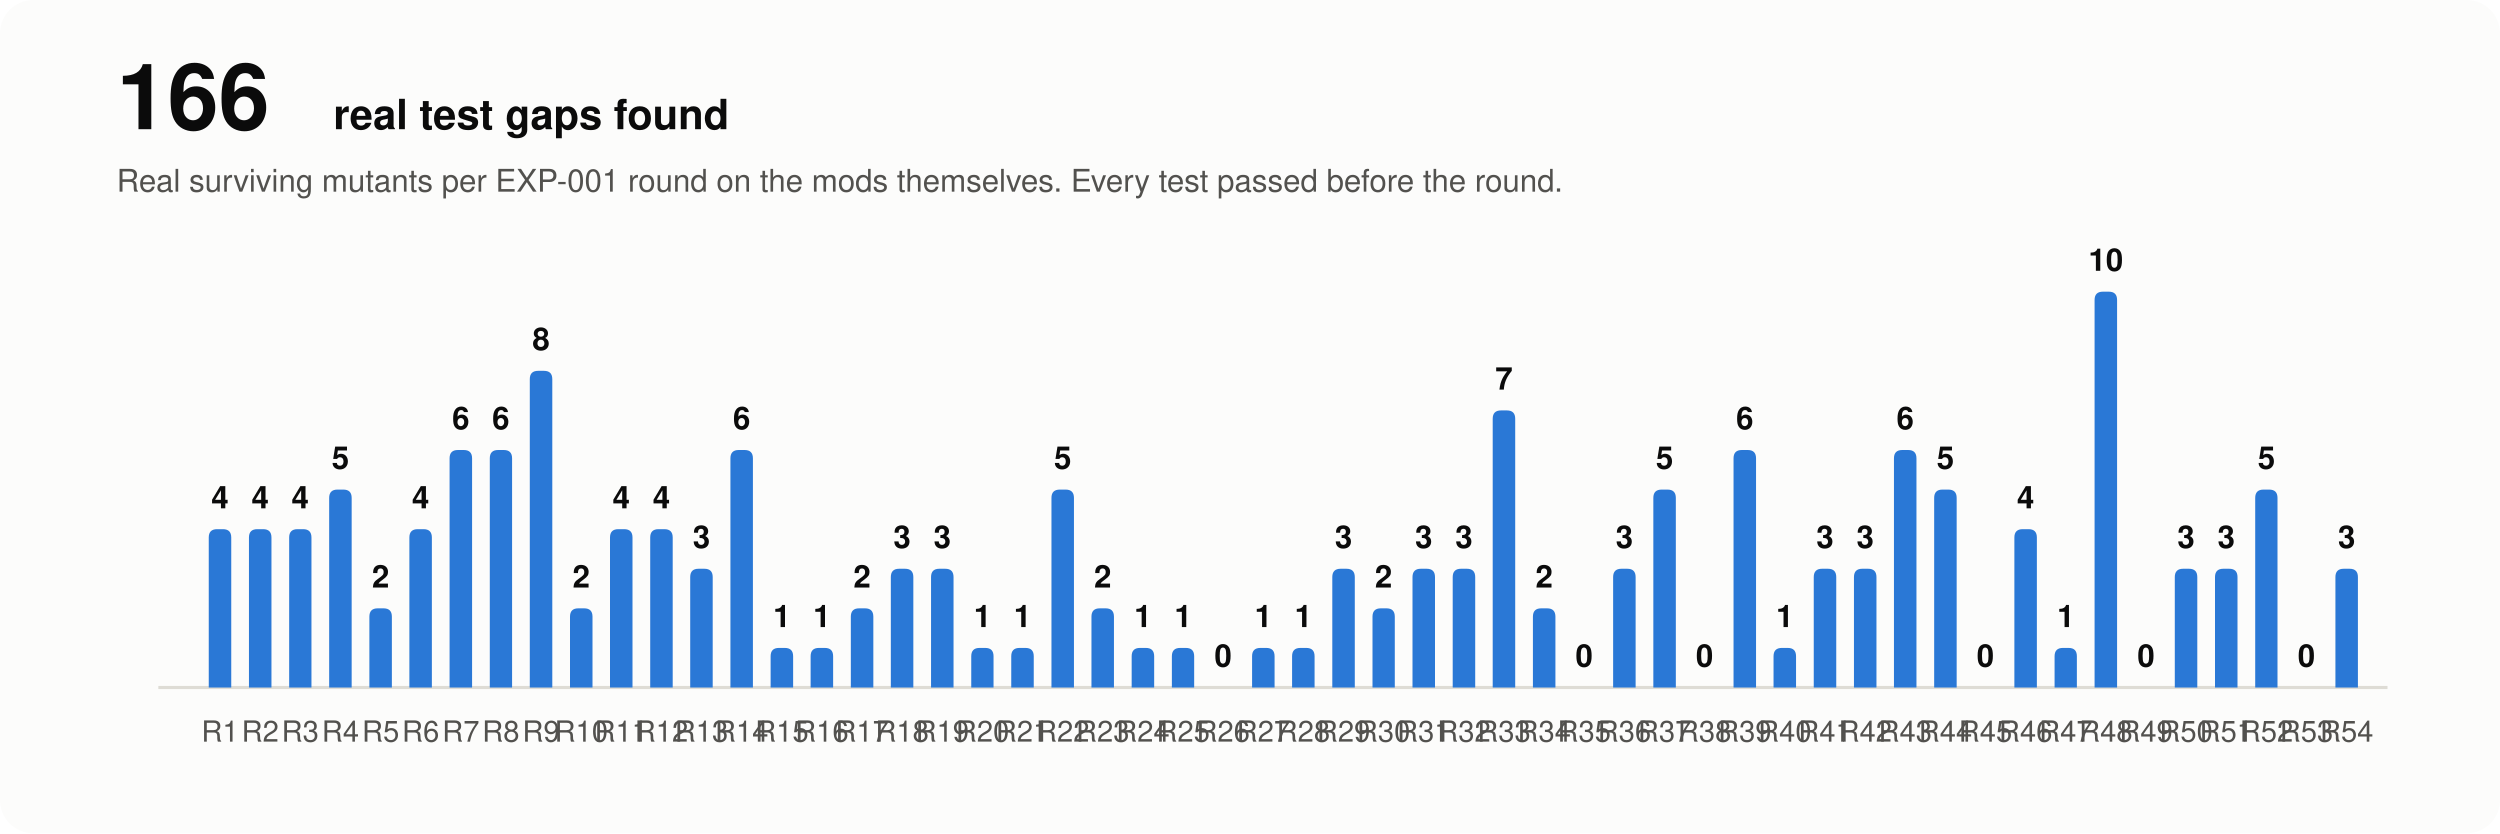
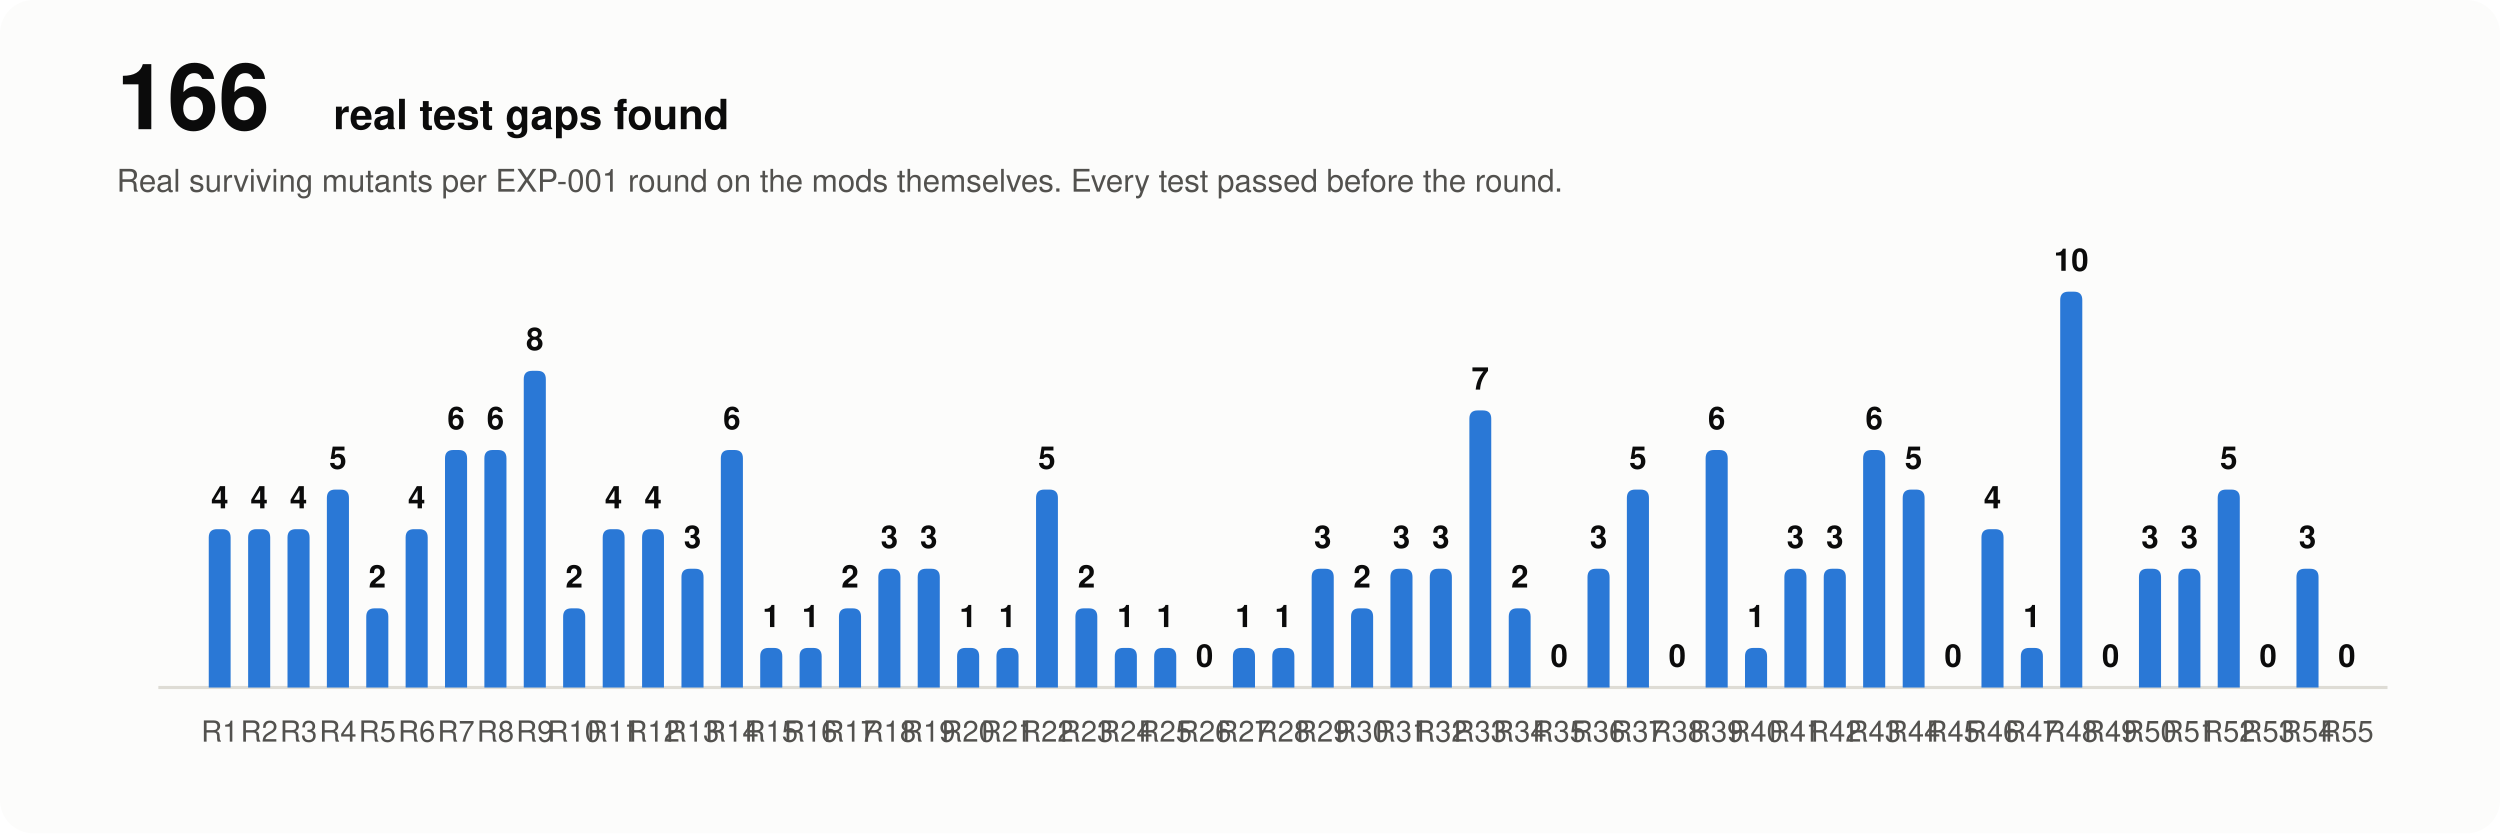
- <svg xmlns="http://www.w3.org/2000/svg" viewBox="0 0 1200 400" width="1200" height="400" role="img" aria-label="166 real test gaps found in 54 rounds" font-family="ui-sans-serif, -apple-system, 'Segoe UI', Helvetica, Arial, sans-serif">
+ <svg xmlns="http://www.w3.org/2000/svg" viewBox="0 0 1200 400" width="1200" height="400" role="img" aria-label="166 real test gaps found in 55 rounds" font-family="ui-sans-serif, -apple-system, 'Segoe UI', Helvetica, Arial, sans-serif">
  <style>
  .sup { fill: #fcfcfb; } .sup2 { fill: #f3f2ef; } .borda { stroke: #dedcd5; }
  .t1 { fill: #0b0b0b; } .t2 { fill: #52514e; } .t3 { fill: #8a887f; }
  .ac { fill: #2a78d6; } .acs { stroke: #2a78d6; } .acf { fill: #e8f1fb; }
  .ok { fill: #0f7a3d; } .okf { fill: #e3f3e8; }
  @media (prefers-color-scheme: dark) {
    .sup { fill: #1a1a19; } .sup2 { fill: #232322; } .borda { stroke: #3a3936; }
    .t1 { fill: #f0efec; } .t2 { fill: #c3c2b7; } .t3 { fill: #8f8d84; }
    .ac { fill: #3987e5; } .acs { stroke: #3987e5; } .acf { fill: #1d2c40; }
    .ok { fill: #4cc27a; } .okf { fill: #16301f; }
  }
  @media (prefers-reduced-motion: reduce) { * { animation: none !important; } }

  .barra { transform-box: fill-box; transform-origin: bottom; animation: cresce 1.1s cubic-bezier(.2,.8,.2,1); }
  @keyframes cresce { from { transform: scaleY(0); } to { transform: scaleY(1); } }
</style>
  <rect width="1200" height="400" rx="16" class="sup" />
  <text x="56" y="62" font-size="44" font-weight="800" class="t1">166</text>
  <text x="160" y="62" font-size="20" font-weight="700" class="t1">real test gaps found</text>
  <text x="56" y="92" font-size="15" class="t2">Real surviving mutants per EXP-001 round on the mods themselves. Every test passed before the round.</text>
  <line x1="76" y1="330" x2="1146" y2="330" class="borda" stroke-width="1.5" />
  <g class="barra">
-     <path d="M100.2,330 L100.2,258.0 Q100.2,254.0 104.2,254.0 L107.0,254.0 Q111.0,254.0 111.0,258.0 L111.0,330 Z" class="ac" />
-   </g>
-   <text x="105.6" y="244.0" font-size="15" font-weight="700" class="t1" text-anchor="middle">4</text>
-   <text x="105.6" y="356" font-size="14" class="t2" text-anchor="middle">R1</text>
-   <g class="barra">
-     <path d="M119.5,330 L119.5,258.0 Q119.5,254.0 123.5,254.0 L126.3,254.0 Q130.3,254.0 130.3,258.0 L130.3,330 Z" class="ac" />
-   </g>
-   <text x="124.9" y="244.0" font-size="15" font-weight="700" class="t1" text-anchor="middle">4</text>
-   <text x="124.9" y="356" font-size="14" class="t2" text-anchor="middle">R2</text>
-   <g class="barra">
-     <path d="M138.8,330 L138.8,258.0 Q138.8,254.0 142.8,254.0 L145.5,254.0 Q149.5,254.0 149.5,258.0 L149.5,330 Z" class="ac" />
-   </g>
-   <text x="144.1" y="244.0" font-size="15" font-weight="700" class="t1" text-anchor="middle">4</text>
-   <text x="144.1" y="356" font-size="14" class="t2" text-anchor="middle">R3</text>
-   <g class="barra">
-     <path d="M158.0,330 L158.0,239.0 Q158.0,235.0 162.0,235.0 L164.8,235.0 Q168.8,235.0 168.8,239.0 L168.8,330 Z" class="ac" />
-   </g>
-   <text x="163.4" y="225.0" font-size="15" font-weight="700" class="t1" text-anchor="middle">5</text>
-   <text x="163.4" y="356" font-size="14" class="t2" text-anchor="middle">R4</text>
-   <g class="barra">
-     <path d="M177.3,330 L177.3,296.0 Q177.3,292.0 181.3,292.0 L184.1,292.0 Q188.1,292.0 188.1,296.0 L188.1,330 Z" class="ac" />
-   </g>
-   <text x="182.7" y="282.0" font-size="15" font-weight="700" class="t1" text-anchor="middle">2</text>
-   <text x="182.7" y="356" font-size="14" class="t2" text-anchor="middle">R5</text>
-   <g class="barra">
-     <path d="M196.5,330 L196.5,258.0 Q196.5,254.0 200.5,254.0 L203.3,254.0 Q207.3,254.0 207.3,258.0 L207.3,330 Z" class="ac" />
-   </g>
-   <text x="201.9" y="244.0" font-size="15" font-weight="700" class="t1" text-anchor="middle">4</text>
-   <text x="201.9" y="356" font-size="14" class="t2" text-anchor="middle">R6</text>
-   <g class="barra">
-     <path d="M215.8,330 L215.8,220.0 Q215.8,216.0 219.8,216.0 L222.6,216.0 Q226.6,216.0 226.6,220.0 L226.6,330 Z" class="ac" />
-   </g>
-   <text x="221.2" y="206.0" font-size="15" font-weight="700" class="t1" text-anchor="middle">6</text>
-   <text x="221.2" y="356" font-size="14" class="t2" text-anchor="middle">R7</text>
-   <g class="barra">
-     <path d="M235.1,330 L235.1,220.0 Q235.1,216.0 239.1,216.0 L241.8,216.0 Q245.8,216.0 245.8,220.0 L245.8,330 Z" class="ac" />
-   </g>
-   <text x="240.4" y="206.0" font-size="15" font-weight="700" class="t1" text-anchor="middle">6</text>
-   <text x="240.4" y="356" font-size="14" class="t2" text-anchor="middle">R8</text>
-   <g class="barra">
-     <path d="M254.3,330 L254.3,182.0 Q254.3,178.0 258.3,178.0 L261.1,178.0 Q265.1,178.0 265.1,182.0 L265.1,330 Z" class="ac" />
-   </g>
-   <text x="259.7" y="168.0" font-size="15" font-weight="700" class="t1" text-anchor="middle">8</text>
-   <text x="259.7" y="356" font-size="14" class="t2" text-anchor="middle">R9</text>
-   <g class="barra">
-     <path d="M273.6,330 L273.6,296.0 Q273.6,292.0 277.6,292.0 L280.4,292.0 Q284.4,292.0 284.4,296.0 L284.4,330 Z" class="ac" />
-   </g>
-   <text x="279.0" y="282.0" font-size="15" font-weight="700" class="t1" text-anchor="middle">2</text>
-   <text x="279.0" y="356" font-size="14" class="t2" text-anchor="middle">R10</text>
-   <g class="barra">
-     <path d="M292.8,330 L292.8,258.0 Q292.8,254.0 296.8,254.0 L299.6,254.0 Q303.6,254.0 303.6,258.0 L303.6,330 Z" class="ac" />
-   </g>
-   <text x="298.2" y="244.0" font-size="15" font-weight="700" class="t1" text-anchor="middle">4</text>
-   <text x="298.2" y="356" font-size="14" class="t2" text-anchor="middle">R11</text>
-   <g class="barra">
-     <path d="M312.1,330 L312.1,258.0 Q312.1,254.0 316.1,254.0 L318.9,254.0 Q322.9,254.0 322.9,258.0 L322.9,330 Z" class="ac" />
-   </g>
-   <text x="317.5" y="244.0" font-size="15" font-weight="700" class="t1" text-anchor="middle">4</text>
-   <text x="317.5" y="356" font-size="14" class="t2" text-anchor="middle">R12</text>
-   <g class="barra">
-     <path d="M331.3,330 L331.3,277.0 Q331.3,273.0 335.3,273.0 L338.1,273.0 Q342.1,273.0 342.1,277.0 L342.1,330 Z" class="ac" />
-   </g>
-   <text x="336.7" y="263.0" font-size="15" font-weight="700" class="t1" text-anchor="middle">3</text>
-   <text x="336.7" y="356" font-size="14" class="t2" text-anchor="middle">R13</text>
-   <g class="barra">
-     <path d="M350.6,330 L350.6,220.0 Q350.6,216.0 354.6,216.0 L357.4,216.0 Q361.4,216.0 361.4,220.0 L361.4,330 Z" class="ac" />
-   </g>
-   <text x="356.0" y="206.0" font-size="15" font-weight="700" class="t1" text-anchor="middle">6</text>
-   <text x="356.0" y="356" font-size="14" class="t2" text-anchor="middle">R14</text>
-   <g class="barra">
-     <path d="M369.9,330 L369.9,315.0 Q369.9,311.0 373.9,311.0 L376.7,311.0 Q380.7,311.0 380.7,315.0 L380.7,330 Z" class="ac" />
-   </g>
-   <text x="375.3" y="301.0" font-size="15" font-weight="700" class="t1" text-anchor="middle">1</text>
-   <text x="375.3" y="356" font-size="14" class="t2" text-anchor="middle">R15</text>
-   <g class="barra">
-     <path d="M389.1,330 L389.1,315.0 Q389.1,311.0 393.1,311.0 L395.9,311.0 Q399.9,311.0 399.9,315.0 L399.9,330 Z" class="ac" />
-   </g>
-   <text x="394.5" y="301.0" font-size="15" font-weight="700" class="t1" text-anchor="middle">1</text>
-   <text x="394.5" y="356" font-size="14" class="t2" text-anchor="middle">R16</text>
-   <g class="barra">
-     <path d="M408.4,330 L408.4,296.0 Q408.4,292.0 412.4,292.0 L415.2,292.0 Q419.2,292.0 419.2,296.0 L419.2,330 Z" class="ac" />
-   </g>
-   <text x="413.8" y="282.0" font-size="15" font-weight="700" class="t1" text-anchor="middle">2</text>
-   <text x="413.8" y="356" font-size="14" class="t2" text-anchor="middle">R17</text>
-   <g class="barra">
-     <path d="M427.6,330 L427.6,277.0 Q427.6,273.0 431.6,273.0 L434.4,273.0 Q438.4,273.0 438.4,277.0 L438.4,330 Z" class="ac" />
-   </g>
-   <text x="433.0" y="263.0" font-size="15" font-weight="700" class="t1" text-anchor="middle">3</text>
-   <text x="433.0" y="356" font-size="14" class="t2" text-anchor="middle">R18</text>
-   <g class="barra">
-     <path d="M446.9,330 L446.9,277.0 Q446.9,273.0 450.9,273.0 L453.7,273.0 Q457.7,273.0 457.7,277.0 L457.7,330 Z" class="ac" />
-   </g>
-   <text x="452.3" y="263.0" font-size="15" font-weight="700" class="t1" text-anchor="middle">3</text>
-   <text x="452.3" y="356" font-size="14" class="t2" text-anchor="middle">R19</text>
-   <g class="barra">
-     <path d="M466.2,330 L466.2,315.0 Q466.2,311.0 470.2,311.0 L472.9,311.0 Q476.9,311.0 476.9,315.0 L476.9,330 Z" class="ac" />
-   </g>
-   <text x="471.6" y="301.0" font-size="15" font-weight="700" class="t1" text-anchor="middle">1</text>
-   <text x="471.6" y="356" font-size="14" class="t2" text-anchor="middle">R20</text>
-   <g class="barra">
-     <path d="M485.4,330 L485.4,315.0 Q485.4,311.0 489.4,311.0 L492.2,311.0 Q496.2,311.0 496.2,315.0 L496.2,330 Z" class="ac" />
-   </g>
-   <text x="490.8" y="301.0" font-size="15" font-weight="700" class="t1" text-anchor="middle">1</text>
-   <text x="490.8" y="356" font-size="14" class="t2" text-anchor="middle">R21</text>
-   <g class="barra">
-     <path d="M504.7,330 L504.7,239.0 Q504.7,235.0 508.7,235.0 L511.5,235.0 Q515.5,235.0 515.5,239.0 L515.5,330 Z" class="ac" />
-   </g>
-   <text x="510.1" y="225.0" font-size="15" font-weight="700" class="t1" text-anchor="middle">5</text>
-   <text x="510.1" y="356" font-size="14" class="t2" text-anchor="middle">R22</text>
-   <g class="barra">
-     <path d="M523.9,330 L523.9,296.0 Q523.9,292.0 527.9,292.0 L530.7,292.0 Q534.7,292.0 534.7,296.0 L534.7,330 Z" class="ac" />
-   </g>
-   <text x="529.3" y="282.0" font-size="15" font-weight="700" class="t1" text-anchor="middle">2</text>
-   <text x="529.3" y="356" font-size="14" class="t2" text-anchor="middle">R23</text>
-   <g class="barra">
-     <path d="M543.2,330 L543.2,315.0 Q543.2,311.0 547.2,311.0 L550.0,311.0 Q554.0,311.0 554.0,315.0 L554.0,330 Z" class="ac" />
-   </g>
-   <text x="548.6" y="301.0" font-size="15" font-weight="700" class="t1" text-anchor="middle">1</text>
-   <text x="548.6" y="356" font-size="14" class="t2" text-anchor="middle">R24</text>
-   <g class="barra">
-     <path d="M562.5,330 L562.5,315.0 Q562.5,311.0 566.5,311.0 L569.2,311.0 Q573.2,311.0 573.2,315.0 L573.2,330 Z" class="ac" />
-   </g>
-   <text x="567.9" y="301.0" font-size="15" font-weight="700" class="t1" text-anchor="middle">1</text>
-   <text x="567.9" y="356" font-size="14" class="t2" text-anchor="middle">R25</text>
-   <g class="barra">
-     <path d="M581.7,330 L581.7,330.0 Q581.7,330.0 581.7,330.0 L592.5,330.0 Q592.5,330.0 592.5,330.0 L592.5,330 Z" class="ac" />
-   </g>
-   <text x="587.1" y="320.0" font-size="15" font-weight="700" class="t1" text-anchor="middle">0</text>
-   <text x="587.1" y="356" font-size="14" class="t2" text-anchor="middle">R26</text>
-   <g class="barra">
-     <path d="M601.0,330 L601.0,315.0 Q601.0,311.0 605.0,311.0 L607.8,311.0 Q611.8,311.0 611.8,315.0 L611.8,330 Z" class="ac" />
-   </g>
-   <text x="606.4" y="301.0" font-size="15" font-weight="700" class="t1" text-anchor="middle">1</text>
-   <text x="606.4" y="356" font-size="14" class="t2" text-anchor="middle">R27</text>
-   <g class="barra">
-     <path d="M620.2,330 L620.2,315.0 Q620.2,311.0 624.2,311.0 L627.0,311.0 Q631.0,311.0 631.0,315.0 L631.0,330 Z" class="ac" />
-   </g>
-   <text x="625.6" y="301.0" font-size="15" font-weight="700" class="t1" text-anchor="middle">1</text>
-   <text x="625.6" y="356" font-size="14" class="t2" text-anchor="middle">R28</text>
-   <g class="barra">
-     <path d="M639.5,330 L639.5,277.0 Q639.5,273.0 643.5,273.0 L646.3,273.0 Q650.3,273.0 650.3,277.0 L650.3,330 Z" class="ac" />
-   </g>
-   <text x="644.9" y="263.0" font-size="15" font-weight="700" class="t1" text-anchor="middle">3</text>
-   <text x="644.9" y="356" font-size="14" class="t2" text-anchor="middle">R29</text>
-   <g class="barra">
-     <path d="M658.8,330 L658.8,296.0 Q658.8,292.0 662.8,292.0 L665.5,292.0 Q669.5,292.0 669.5,296.0 L669.5,330 Z" class="ac" />
-   </g>
-   <text x="664.1" y="282.0" font-size="15" font-weight="700" class="t1" text-anchor="middle">2</text>
-   <text x="664.1" y="356" font-size="14" class="t2" text-anchor="middle">R30</text>
-   <g class="barra">
-     <path d="M678.0,330 L678.0,277.0 Q678.0,273.0 682.0,273.0 L684.8,273.0 Q688.8,273.0 688.8,277.0 L688.8,330 Z" class="ac" />
-   </g>
-   <text x="683.4" y="263.0" font-size="15" font-weight="700" class="t1" text-anchor="middle">3</text>
-   <text x="683.4" y="356" font-size="14" class="t2" text-anchor="middle">R31</text>
-   <g class="barra">
-     <path d="M697.3,330 L697.3,277.0 Q697.3,273.0 701.3,273.0 L704.1,273.0 Q708.1,273.0 708.1,277.0 L708.1,330 Z" class="ac" />
-   </g>
-   <text x="702.7" y="263.0" font-size="15" font-weight="700" class="t1" text-anchor="middle">3</text>
-   <text x="702.7" y="356" font-size="14" class="t2" text-anchor="middle">R32</text>
-   <g class="barra">
-     <path d="M716.5,330 L716.5,201.0 Q716.5,197.0 720.5,197.0 L723.3,197.0 Q727.3,197.0 727.3,201.0 L727.3,330 Z" class="ac" />
-   </g>
-   <text x="721.9" y="187.0" font-size="15" font-weight="700" class="t1" text-anchor="middle">7</text>
-   <text x="721.9" y="356" font-size="14" class="t2" text-anchor="middle">R33</text>
-   <g class="barra">
-     <path d="M735.8,330 L735.8,296.0 Q735.8,292.0 739.8,292.0 L742.6,292.0 Q746.6,292.0 746.6,296.0 L746.6,330 Z" class="ac" />
-   </g>
-   <text x="741.2" y="282.0" font-size="15" font-weight="700" class="t1" text-anchor="middle">2</text>
-   <text x="741.2" y="356" font-size="14" class="t2" text-anchor="middle">R34</text>
-   <g class="barra">
-     <path d="M755.1,330 L755.1,330.0 Q755.1,330.0 755.1,330.0 L765.8,330.0 Q765.8,330.0 765.8,330.0 L765.8,330 Z" class="ac" />
-   </g>
-   <text x="760.4" y="320.0" font-size="15" font-weight="700" class="t1" text-anchor="middle">0</text>
-   <text x="760.4" y="356" font-size="14" class="t2" text-anchor="middle">R35</text>
-   <g class="barra">
-     <path d="M774.3,330 L774.3,277.0 Q774.3,273.0 778.3,273.0 L781.1,273.0 Q785.1,273.0 785.1,277.0 L785.1,330 Z" class="ac" />
-   </g>
-   <text x="779.7" y="263.0" font-size="15" font-weight="700" class="t1" text-anchor="middle">3</text>
-   <text x="779.7" y="356" font-size="14" class="t2" text-anchor="middle">R36</text>
-   <g class="barra">
-     <path d="M793.6,330 L793.6,239.0 Q793.6,235.0 797.6,235.0 L800.4,235.0 Q804.4,235.0 804.4,239.0 L804.4,330 Z" class="ac" />
-   </g>
-   <text x="799.0" y="225.0" font-size="15" font-weight="700" class="t1" text-anchor="middle">5</text>
-   <text x="799.0" y="356" font-size="14" class="t2" text-anchor="middle">R37</text>
-   <g class="barra">
-     <path d="M812.8,330 L812.8,330.0 Q812.8,330.0 812.8,330.0 L823.6,330.0 Q823.6,330.0 823.6,330.0 L823.6,330 Z" class="ac" />
-   </g>
-   <text x="818.2" y="320.0" font-size="15" font-weight="700" class="t1" text-anchor="middle">0</text>
-   <text x="818.2" y="356" font-size="14" class="t2" text-anchor="middle">R38</text>
-   <g class="barra">
-     <path d="M832.1,330 L832.1,220.0 Q832.1,216.0 836.1,216.0 L838.9,216.0 Q842.9,216.0 842.9,220.0 L842.9,330 Z" class="ac" />
-   </g>
-   <text x="837.5" y="206.0" font-size="15" font-weight="700" class="t1" text-anchor="middle">6</text>
-   <text x="837.5" y="356" font-size="14" class="t2" text-anchor="middle">R39</text>
-   <g class="barra">
-     <path d="M851.3,330 L851.3,315.0 Q851.3,311.0 855.3,311.0 L858.1,311.0 Q862.1,311.0 862.1,315.0 L862.1,330 Z" class="ac" />
-   </g>
-   <text x="856.7" y="301.0" font-size="15" font-weight="700" class="t1" text-anchor="middle">1</text>
-   <text x="856.7" y="356" font-size="14" class="t2" text-anchor="middle">R40</text>
-   <g class="barra">
-     <path d="M870.6,330 L870.6,277.0 Q870.6,273.0 874.6,273.0 L877.4,273.0 Q881.4,273.0 881.4,277.0 L881.4,330 Z" class="ac" />
-   </g>
-   <text x="876.0" y="263.0" font-size="15" font-weight="700" class="t1" text-anchor="middle">3</text>
-   <text x="876.0" y="356" font-size="14" class="t2" text-anchor="middle">R41</text>
-   <g class="barra">
-     <path d="M889.9,330 L889.9,277.0 Q889.9,273.0 893.9,273.0 L896.7,273.0 Q900.7,273.0 900.7,277.0 L900.7,330 Z" class="ac" />
-   </g>
-   <text x="895.3" y="263.0" font-size="15" font-weight="700" class="t1" text-anchor="middle">3</text>
-   <text x="895.3" y="356" font-size="14" class="t2" text-anchor="middle">R42</text>
-   <g class="barra">
-     <path d="M909.1,330 L909.1,220.0 Q909.1,216.0 913.1,216.0 L915.9,216.0 Q919.9,216.0 919.9,220.0 L919.9,330 Z" class="ac" />
-   </g>
-   <text x="914.5" y="206.0" font-size="15" font-weight="700" class="t1" text-anchor="middle">6</text>
-   <text x="914.5" y="356" font-size="14" class="t2" text-anchor="middle">R43</text>
-   <g class="barra">
-     <path d="M928.4,330 L928.4,239.0 Q928.4,235.0 932.4,235.0 L935.2,235.0 Q939.2,235.0 939.2,239.0 L939.2,330 Z" class="ac" />
-   </g>
-   <text x="933.8" y="225.0" font-size="15" font-weight="700" class="t1" text-anchor="middle">5</text>
-   <text x="933.8" y="356" font-size="14" class="t2" text-anchor="middle">R44</text>
-   <g class="barra">
-     <path d="M947.6,330 L947.6,330.0 Q947.6,330.0 947.6,330.0 L958.4,330.0 Q958.4,330.0 958.4,330.0 L958.4,330 Z" class="ac" />
-   </g>
-   <text x="953.0" y="320.0" font-size="15" font-weight="700" class="t1" text-anchor="middle">0</text>
-   <text x="953.0" y="356" font-size="14" class="t2" text-anchor="middle">R45</text>
-   <g class="barra">
-     <path d="M966.9,330 L966.9,258.0 Q966.9,254.0 970.9,254.0 L973.7,254.0 Q977.7,254.0 977.7,258.0 L977.7,330 Z" class="ac" />
-   </g>
-   <text x="972.3" y="244.0" font-size="15" font-weight="700" class="t1" text-anchor="middle">4</text>
-   <text x="972.3" y="356" font-size="14" class="t2" text-anchor="middle">R46</text>
-   <g class="barra">
-     <path d="M986.2,330 L986.2,315.0 Q986.2,311.0 990.2,311.0 L992.9,311.0 Q996.9,311.0 996.9,315.0 L996.9,330 Z" class="ac" />
-   </g>
-   <text x="991.6" y="301.0" font-size="15" font-weight="700" class="t1" text-anchor="middle">1</text>
-   <text x="991.6" y="356" font-size="14" class="t2" text-anchor="middle">R47</text>
-   <g class="barra">
-     <path d="M1005.4,330 L1005.4,144.0 Q1005.4,140.0 1009.4,140.0 L1012.2,140.0 Q1016.2,140.0 1016.2,144.0 L1016.2,330 Z" class="ac" />
-   </g>
-   <text x="1010.8" y="130.0" font-size="15" font-weight="700" class="t1" text-anchor="middle">10</text>
-   <text x="1010.8" y="356" font-size="14" class="t2" text-anchor="middle">R48</text>
-   <g class="barra">
-     <path d="M1024.7,330 L1024.7,330.0 Q1024.7,330.0 1024.7,330.0 L1035.5,330.0 Q1035.5,330.0 1035.5,330.0 L1035.5,330 Z" class="ac" />
-   </g>
-   <text x="1030.1" y="320.0" font-size="15" font-weight="700" class="t1" text-anchor="middle">0</text>
-   <text x="1030.1" y="356" font-size="14" class="t2" text-anchor="middle">R49</text>
-   <g class="barra">
-     <path d="M1043.9,330 L1043.9,277.0 Q1043.9,273.0 1047.9,273.0 L1050.7,273.0 Q1054.7,273.0 1054.7,277.0 L1054.7,330 Z" class="ac" />
-   </g>
-   <text x="1049.3" y="263.0" font-size="15" font-weight="700" class="t1" text-anchor="middle">3</text>
-   <text x="1049.3" y="356" font-size="14" class="t2" text-anchor="middle">R50</text>
-   <g class="barra">
-     <path d="M1063.2,330 L1063.2,277.0 Q1063.2,273.0 1067.2,273.0 L1070.0,273.0 Q1074.0,273.0 1074.0,277.0 L1074.0,330 Z" class="ac" />
-   </g>
-   <text x="1068.6" y="263.0" font-size="15" font-weight="700" class="t1" text-anchor="middle">3</text>
-   <text x="1068.6" y="356" font-size="14" class="t2" text-anchor="middle">R51</text>
-   <g class="barra">
-     <path d="M1082.5,330 L1082.5,239.0 Q1082.5,235.0 1086.5,235.0 L1089.2,235.0 Q1093.2,235.0 1093.2,239.0 L1093.2,330 Z" class="ac" />
-   </g>
-   <text x="1087.9" y="225.0" font-size="15" font-weight="700" class="t1" text-anchor="middle">5</text>
-   <text x="1087.9" y="356" font-size="14" class="t2" text-anchor="middle">R52</text>
-   <g class="barra">
-     <path d="M1101.7,330 L1101.7,330.0 Q1101.7,330.0 1101.7,330.0 L1112.5,330.0 Q1112.5,330.0 1112.5,330.0 L1112.5,330 Z" class="ac" />
-   </g>
-   <text x="1107.1" y="320.0" font-size="15" font-weight="700" class="t1" text-anchor="middle">0</text>
-   <text x="1107.1" y="356" font-size="14" class="t2" text-anchor="middle">R53</text>
-   <g class="barra">
-     <path d="M1121.0,330 L1121.0,277.0 Q1121.0,273.0 1125.0,273.0 L1127.8,273.0 Q1131.8,273.0 1131.8,277.0 L1131.8,330 Z" class="ac" />
-   </g>
-   <text x="1126.4" y="263.0" font-size="15" font-weight="700" class="t1" text-anchor="middle">3</text>
-   <text x="1126.4" y="356" font-size="14" class="t2" text-anchor="middle">R54</text>
+     <path d="M100.2,330 L100.2,258.0 Q100.2,254.0 104.2,254.0 L106.7,254.0 Q110.7,254.0 110.7,258.0 L110.7,330 Z" class="ac" />
+   </g>
+   <text x="105.5" y="244.0" font-size="15" font-weight="700" class="t1" text-anchor="middle">4</text>
+   <text x="105.5" y="356" font-size="14" class="t2" text-anchor="middle">R1</text>
+   <g class="barra">
+     <path d="M119.1,330 L119.1,258.0 Q119.1,254.0 123.1,254.0 L125.7,254.0 Q129.7,254.0 129.7,258.0 L129.7,330 Z" class="ac" />
+   </g>
+   <text x="124.4" y="244.0" font-size="15" font-weight="700" class="t1" text-anchor="middle">4</text>
+   <text x="124.4" y="356" font-size="14" class="t2" text-anchor="middle">R2</text>
+   <g class="barra">
+     <path d="M138.0,330 L138.0,258.0 Q138.0,254.0 142.0,254.0 L144.6,254.0 Q148.6,254.0 148.6,258.0 L148.6,330 Z" class="ac" />
+   </g>
+   <text x="143.3" y="244.0" font-size="15" font-weight="700" class="t1" text-anchor="middle">4</text>
+   <text x="143.3" y="356" font-size="14" class="t2" text-anchor="middle">R3</text>
+   <g class="barra">
+     <path d="M156.9,330 L156.9,239.0 Q156.9,235.0 160.9,235.0 L163.5,235.0 Q167.5,235.0 167.5,239.0 L167.5,330 Z" class="ac" />
+   </g>
+   <text x="162.2" y="225.0" font-size="15" font-weight="700" class="t1" text-anchor="middle">5</text>
+   <text x="162.2" y="356" font-size="14" class="t2" text-anchor="middle">R4</text>
+   <g class="barra">
+     <path d="M175.8,330 L175.8,296.0 Q175.8,292.0 179.8,292.0 L182.4,292.0 Q186.4,292.0 186.4,296.0 L186.4,330 Z" class="ac" />
+   </g>
+   <text x="181.1" y="282.0" font-size="15" font-weight="700" class="t1" text-anchor="middle">2</text>
+   <text x="181.1" y="356" font-size="14" class="t2" text-anchor="middle">R5</text>
+   <g class="barra">
+     <path d="M194.7,330 L194.7,258.0 Q194.7,254.0 198.7,254.0 L201.3,254.0 Q205.3,254.0 205.3,258.0 L205.3,330 Z" class="ac" />
+   </g>
+   <text x="200.0" y="244.0" font-size="15" font-weight="700" class="t1" text-anchor="middle">4</text>
+   <text x="200.0" y="356" font-size="14" class="t2" text-anchor="middle">R6</text>
+   <g class="barra">
+     <path d="M213.6,330 L213.6,220.0 Q213.6,216.0 217.6,216.0 L220.2,216.0 Q224.2,216.0 224.2,220.0 L224.2,330 Z" class="ac" />
+   </g>
+   <text x="218.9" y="206.0" font-size="15" font-weight="700" class="t1" text-anchor="middle">6</text>
+   <text x="218.9" y="356" font-size="14" class="t2" text-anchor="middle">R7</text>
+   <g class="barra">
+     <path d="M232.5,330 L232.5,220.0 Q232.5,216.0 236.5,216.0 L239.1,216.0 Q243.1,216.0 243.1,220.0 L243.1,330 Z" class="ac" />
+   </g>
+   <text x="237.8" y="206.0" font-size="15" font-weight="700" class="t1" text-anchor="middle">6</text>
+   <text x="237.8" y="356" font-size="14" class="t2" text-anchor="middle">R8</text>
+   <g class="barra">
+     <path d="M251.4,330 L251.4,182.0 Q251.4,178.0 255.4,178.0 L258.0,178.0 Q262.0,178.0 262.0,182.0 L262.0,330 Z" class="ac" />
+   </g>
+   <text x="256.7" y="168.0" font-size="15" font-weight="700" class="t1" text-anchor="middle">8</text>
+   <text x="256.7" y="356" font-size="14" class="t2" text-anchor="middle">R9</text>
+   <g class="barra">
+     <path d="M270.3,330 L270.3,296.0 Q270.3,292.0 274.3,292.0 L276.9,292.0 Q280.9,292.0 280.9,296.0 L280.9,330 Z" class="ac" />
+   </g>
+   <text x="275.6" y="282.0" font-size="15" font-weight="700" class="t1" text-anchor="middle">2</text>
+   <text x="275.6" y="356" font-size="14" class="t2" text-anchor="middle">R10</text>
+   <g class="barra">
+     <path d="M289.3,330 L289.3,258.0 Q289.3,254.0 293.3,254.0 L295.8,254.0 Q299.8,254.0 299.8,258.0 L299.8,330 Z" class="ac" />
+   </g>
+   <text x="294.5" y="244.0" font-size="15" font-weight="700" class="t1" text-anchor="middle">4</text>
+   <text x="294.5" y="356" font-size="14" class="t2" text-anchor="middle">R11</text>
+   <g class="barra">
+     <path d="M308.2,330 L308.2,258.0 Q308.2,254.0 312.2,254.0 L314.7,254.0 Q318.7,254.0 318.7,258.0 L318.7,330 Z" class="ac" />
+   </g>
+   <text x="313.5" y="244.0" font-size="15" font-weight="700" class="t1" text-anchor="middle">4</text>
+   <text x="313.5" y="356" font-size="14" class="t2" text-anchor="middle">R12</text>
+   <g class="barra">
+     <path d="M327.1,330 L327.1,277.0 Q327.1,273.0 331.1,273.0 L333.7,273.0 Q337.7,273.0 337.7,277.0 L337.7,330 Z" class="ac" />
+   </g>
+   <text x="332.4" y="263.0" font-size="15" font-weight="700" class="t1" text-anchor="middle">3</text>
+   <text x="332.4" y="356" font-size="14" class="t2" text-anchor="middle">R13</text>
+   <g class="barra">
+     <path d="M346.0,330 L346.0,220.0 Q346.0,216.0 350.0,216.0 L352.6,216.0 Q356.6,216.0 356.6,220.0 L356.6,330 Z" class="ac" />
+   </g>
+   <text x="351.3" y="206.0" font-size="15" font-weight="700" class="t1" text-anchor="middle">6</text>
+   <text x="351.3" y="356" font-size="14" class="t2" text-anchor="middle">R14</text>
+   <g class="barra">
+     <path d="M364.9,330 L364.9,315.0 Q364.9,311.0 368.9,311.0 L371.5,311.0 Q375.5,311.0 375.5,315.0 L375.5,330 Z" class="ac" />
+   </g>
+   <text x="370.2" y="301.0" font-size="15" font-weight="700" class="t1" text-anchor="middle">1</text>
+   <text x="370.2" y="356" font-size="14" class="t2" text-anchor="middle">R15</text>
+   <g class="barra">
+     <path d="M383.8,330 L383.8,315.0 Q383.8,311.0 387.8,311.0 L390.4,311.0 Q394.4,311.0 394.4,315.0 L394.4,330 Z" class="ac" />
+   </g>
+   <text x="389.1" y="301.0" font-size="15" font-weight="700" class="t1" text-anchor="middle">1</text>
+   <text x="389.1" y="356" font-size="14" class="t2" text-anchor="middle">R16</text>
+   <g class="barra">
+     <path d="M402.7,330 L402.7,296.0 Q402.7,292.0 406.7,292.0 L409.3,292.0 Q413.3,292.0 413.3,296.0 L413.3,330 Z" class="ac" />
+   </g>
+   <text x="408.0" y="282.0" font-size="15" font-weight="700" class="t1" text-anchor="middle">2</text>
+   <text x="408.0" y="356" font-size="14" class="t2" text-anchor="middle">R17</text>
+   <g class="barra">
+     <path d="M421.6,330 L421.6,277.0 Q421.6,273.0 425.6,273.0 L428.2,273.0 Q432.2,273.0 432.2,277.0 L432.2,330 Z" class="ac" />
+   </g>
+   <text x="426.9" y="263.0" font-size="15" font-weight="700" class="t1" text-anchor="middle">3</text>
+   <text x="426.9" y="356" font-size="14" class="t2" text-anchor="middle">R18</text>
+   <g class="barra">
+     <path d="M440.5,330 L440.5,277.0 Q440.5,273.0 444.5,273.0 L447.1,273.0 Q451.1,273.0 451.1,277.0 L451.1,330 Z" class="ac" />
+   </g>
+   <text x="445.8" y="263.0" font-size="15" font-weight="700" class="t1" text-anchor="middle">3</text>
+   <text x="445.8" y="356" font-size="14" class="t2" text-anchor="middle">R19</text>
+   <g class="barra">
+     <path d="M459.4,330 L459.4,315.0 Q459.4,311.0 463.4,311.0 L466.0,311.0 Q470.0,311.0 470.0,315.0 L470.0,330 Z" class="ac" />
+   </g>
+   <text x="464.7" y="301.0" font-size="15" font-weight="700" class="t1" text-anchor="middle">1</text>
+   <text x="464.7" y="356" font-size="14" class="t2" text-anchor="middle">R20</text>
+   <g class="barra">
+     <path d="M478.3,330 L478.3,315.0 Q478.3,311.0 482.3,311.0 L484.9,311.0 Q488.9,311.0 488.9,315.0 L488.9,330 Z" class="ac" />
+   </g>
+   <text x="483.6" y="301.0" font-size="15" font-weight="700" class="t1" text-anchor="middle">1</text>
+   <text x="483.6" y="356" font-size="14" class="t2" text-anchor="middle">R21</text>
+   <g class="barra">
+     <path d="M497.3,330 L497.3,239.0 Q497.3,235.0 501.3,235.0 L503.8,235.0 Q507.8,235.0 507.8,239.0 L507.8,330 Z" class="ac" />
+   </g>
+   <text x="502.5" y="225.0" font-size="15" font-weight="700" class="t1" text-anchor="middle">5</text>
+   <text x="502.5" y="356" font-size="14" class="t2" text-anchor="middle">R22</text>
+   <g class="barra">
+     <path d="M516.2,330 L516.2,296.0 Q516.2,292.0 520.2,292.0 L522.7,292.0 Q526.7,292.0 526.7,296.0 L526.7,330 Z" class="ac" />
+   </g>
+   <text x="521.5" y="282.0" font-size="15" font-weight="700" class="t1" text-anchor="middle">2</text>
+   <text x="521.5" y="356" font-size="14" class="t2" text-anchor="middle">R23</text>
+   <g class="barra">
+     <path d="M535.1,330 L535.1,315.0 Q535.1,311.0 539.1,311.0 L541.7,311.0 Q545.7,311.0 545.7,315.0 L545.7,330 Z" class="ac" />
+   </g>
+   <text x="540.4" y="301.0" font-size="15" font-weight="700" class="t1" text-anchor="middle">1</text>
+   <text x="540.4" y="356" font-size="14" class="t2" text-anchor="middle">R24</text>
+   <g class="barra">
+     <path d="M554.0,330 L554.0,315.0 Q554.0,311.0 558.0,311.0 L560.6,311.0 Q564.6,311.0 564.6,315.0 L564.6,330 Z" class="ac" />
+   </g>
+   <text x="559.3" y="301.0" font-size="15" font-weight="700" class="t1" text-anchor="middle">1</text>
+   <text x="559.3" y="356" font-size="14" class="t2" text-anchor="middle">R25</text>
+   <g class="barra">
+     <path d="M572.9,330 L572.9,330.0 Q572.9,330.0 572.9,330.0 L583.5,330.0 Q583.5,330.0 583.5,330.0 L583.5,330 Z" class="ac" />
+   </g>
+   <text x="578.2" y="320.0" font-size="15" font-weight="700" class="t1" text-anchor="middle">0</text>
+   <text x="578.2" y="356" font-size="14" class="t2" text-anchor="middle">R26</text>
+   <g class="barra">
+     <path d="M591.8,330 L591.8,315.0 Q591.8,311.0 595.8,311.0 L598.4,311.0 Q602.4,311.0 602.4,315.0 L602.4,330 Z" class="ac" />
+   </g>
+   <text x="597.1" y="301.0" font-size="15" font-weight="700" class="t1" text-anchor="middle">1</text>
+   <text x="597.1" y="356" font-size="14" class="t2" text-anchor="middle">R27</text>
+   <g class="barra">
+     <path d="M610.7,330 L610.7,315.0 Q610.7,311.0 614.7,311.0 L617.3,311.0 Q621.3,311.0 621.3,315.0 L621.3,330 Z" class="ac" />
+   </g>
+   <text x="616.0" y="301.0" font-size="15" font-weight="700" class="t1" text-anchor="middle">1</text>
+   <text x="616.0" y="356" font-size="14" class="t2" text-anchor="middle">R28</text>
+   <g class="barra">
+     <path d="M629.6,330 L629.6,277.0 Q629.6,273.0 633.6,273.0 L636.2,273.0 Q640.2,273.0 640.2,277.0 L640.2,330 Z" class="ac" />
+   </g>
+   <text x="634.9" y="263.0" font-size="15" font-weight="700" class="t1" text-anchor="middle">3</text>
+   <text x="634.9" y="356" font-size="14" class="t2" text-anchor="middle">R29</text>
+   <g class="barra">
+     <path d="M648.5,330 L648.5,296.0 Q648.5,292.0 652.5,292.0 L655.1,292.0 Q659.1,292.0 659.1,296.0 L659.1,330 Z" class="ac" />
+   </g>
+   <text x="653.8" y="282.0" font-size="15" font-weight="700" class="t1" text-anchor="middle">2</text>
+   <text x="653.8" y="356" font-size="14" class="t2" text-anchor="middle">R30</text>
+   <g class="barra">
+     <path d="M667.4,330 L667.4,277.0 Q667.4,273.0 671.4,273.0 L674.0,273.0 Q678.0,273.0 678.0,277.0 L678.0,330 Z" class="ac" />
+   </g>
+   <text x="672.7" y="263.0" font-size="15" font-weight="700" class="t1" text-anchor="middle">3</text>
+   <text x="672.7" y="356" font-size="14" class="t2" text-anchor="middle">R31</text>
+   <g class="barra">
+     <path d="M686.3,330 L686.3,277.0 Q686.3,273.0 690.3,273.0 L692.9,273.0 Q696.9,273.0 696.9,277.0 L696.9,330 Z" class="ac" />
+   </g>
+   <text x="691.6" y="263.0" font-size="15" font-weight="700" class="t1" text-anchor="middle">3</text>
+   <text x="691.6" y="356" font-size="14" class="t2" text-anchor="middle">R32</text>
+   <g class="barra">
+     <path d="M705.3,330 L705.3,201.0 Q705.3,197.0 709.3,197.0 L711.8,197.0 Q715.8,197.0 715.8,201.0 L715.8,330 Z" class="ac" />
+   </g>
+   <text x="710.5" y="187.0" font-size="15" font-weight="700" class="t1" text-anchor="middle">7</text>
+   <text x="710.5" y="356" font-size="14" class="t2" text-anchor="middle">R33</text>
+   <g class="barra">
+     <path d="M724.2,330 L724.2,296.0 Q724.2,292.0 728.2,292.0 L730.7,292.0 Q734.7,292.0 734.7,296.0 L734.7,330 Z" class="ac" />
+   </g>
+   <text x="729.5" y="282.0" font-size="15" font-weight="700" class="t1" text-anchor="middle">2</text>
+   <text x="729.5" y="356" font-size="14" class="t2" text-anchor="middle">R34</text>
+   <g class="barra">
+     <path d="M743.1,330 L743.1,330.0 Q743.1,330.0 743.1,330.0 L753.7,330.0 Q753.7,330.0 753.7,330.0 L753.7,330 Z" class="ac" />
+   </g>
+   <text x="748.4" y="320.0" font-size="15" font-weight="700" class="t1" text-anchor="middle">0</text>
+   <text x="748.4" y="356" font-size="14" class="t2" text-anchor="middle">R35</text>
+   <g class="barra">
+     <path d="M762.0,330 L762.0,277.0 Q762.0,273.0 766.0,273.0 L768.6,273.0 Q772.6,273.0 772.6,277.0 L772.6,330 Z" class="ac" />
+   </g>
+   <text x="767.3" y="263.0" font-size="15" font-weight="700" class="t1" text-anchor="middle">3</text>
+   <text x="767.3" y="356" font-size="14" class="t2" text-anchor="middle">R36</text>
+   <g class="barra">
+     <path d="M780.9,330 L780.9,239.0 Q780.9,235.0 784.9,235.0 L787.5,235.0 Q791.5,235.0 791.5,239.0 L791.5,330 Z" class="ac" />
+   </g>
+   <text x="786.2" y="225.0" font-size="15" font-weight="700" class="t1" text-anchor="middle">5</text>
+   <text x="786.2" y="356" font-size="14" class="t2" text-anchor="middle">R37</text>
+   <g class="barra">
+     <path d="M799.8,330 L799.8,330.0 Q799.8,330.0 799.8,330.0 L810.4,330.0 Q810.4,330.0 810.4,330.0 L810.4,330 Z" class="ac" />
+   </g>
+   <text x="805.1" y="320.0" font-size="15" font-weight="700" class="t1" text-anchor="middle">0</text>
+   <text x="805.1" y="356" font-size="14" class="t2" text-anchor="middle">R38</text>
+   <g class="barra">
+     <path d="M818.7,330 L818.7,220.0 Q818.7,216.0 822.7,216.0 L825.3,216.0 Q829.3,216.0 829.3,220.0 L829.3,330 Z" class="ac" />
+   </g>
+   <text x="824.0" y="206.0" font-size="15" font-weight="700" class="t1" text-anchor="middle">6</text>
+   <text x="824.0" y="356" font-size="14" class="t2" text-anchor="middle">R39</text>
+   <g class="barra">
+     <path d="M837.6,330 L837.6,315.0 Q837.6,311.0 841.6,311.0 L844.2,311.0 Q848.2,311.0 848.2,315.0 L848.2,330 Z" class="ac" />
+   </g>
+   <text x="842.9" y="301.0" font-size="15" font-weight="700" class="t1" text-anchor="middle">1</text>
+   <text x="842.9" y="356" font-size="14" class="t2" text-anchor="middle">R40</text>
+   <g class="barra">
+     <path d="M856.5,330 L856.5,277.0 Q856.5,273.0 860.5,273.0 L863.1,273.0 Q867.1,273.0 867.1,277.0 L867.1,330 Z" class="ac" />
+   </g>
+   <text x="861.8" y="263.0" font-size="15" font-weight="700" class="t1" text-anchor="middle">3</text>
+   <text x="861.8" y="356" font-size="14" class="t2" text-anchor="middle">R41</text>
+   <g class="barra">
+     <path d="M875.4,330 L875.4,277.0 Q875.4,273.0 879.4,273.0 L882.0,273.0 Q886.0,273.0 886.0,277.0 L886.0,330 Z" class="ac" />
+   </g>
+   <text x="880.7" y="263.0" font-size="15" font-weight="700" class="t1" text-anchor="middle">3</text>
+   <text x="880.7" y="356" font-size="14" class="t2" text-anchor="middle">R42</text>
+   <g class="barra">
+     <path d="M894.3,330 L894.3,220.0 Q894.3,216.0 898.3,216.0 L900.9,216.0 Q904.9,216.0 904.9,220.0 L904.9,330 Z" class="ac" />
+   </g>
+   <text x="899.6" y="206.0" font-size="15" font-weight="700" class="t1" text-anchor="middle">6</text>
+   <text x="899.6" y="356" font-size="14" class="t2" text-anchor="middle">R43</text>
+   <g class="barra">
+     <path d="M913.3,330 L913.3,239.0 Q913.3,235.0 917.3,235.0 L919.8,235.0 Q923.8,235.0 923.8,239.0 L923.8,330 Z" class="ac" />
+   </g>
+   <text x="918.5" y="225.0" font-size="15" font-weight="700" class="t1" text-anchor="middle">5</text>
+   <text x="918.5" y="356" font-size="14" class="t2" text-anchor="middle">R44</text>
+   <g class="barra">
+     <path d="M932.2,330 L932.2,330.0 Q932.2,330.0 932.2,330.0 L942.7,330.0 Q942.7,330.0 942.7,330.0 L942.7,330 Z" class="ac" />
+   </g>
+   <text x="937.5" y="320.0" font-size="15" font-weight="700" class="t1" text-anchor="middle">0</text>
+   <text x="937.5" y="356" font-size="14" class="t2" text-anchor="middle">R45</text>
+   <g class="barra">
+     <path d="M951.1,330 L951.1,258.0 Q951.1,254.0 955.1,254.0 L957.7,254.0 Q961.7,254.0 961.7,258.0 L961.7,330 Z" class="ac" />
+   </g>
+   <text x="956.4" y="244.0" font-size="15" font-weight="700" class="t1" text-anchor="middle">4</text>
+   <text x="956.4" y="356" font-size="14" class="t2" text-anchor="middle">R46</text>
+   <g class="barra">
+     <path d="M970.0,330 L970.0,315.0 Q970.0,311.0 974.0,311.0 L976.6,311.0 Q980.6,311.0 980.6,315.0 L980.6,330 Z" class="ac" />
+   </g>
+   <text x="975.3" y="301.0" font-size="15" font-weight="700" class="t1" text-anchor="middle">1</text>
+   <text x="975.3" y="356" font-size="14" class="t2" text-anchor="middle">R47</text>
+   <g class="barra">
+     <path d="M988.9,330 L988.9,144.0 Q988.9,140.0 992.9,140.0 L995.5,140.0 Q999.5,140.0 999.5,144.0 L999.5,330 Z" class="ac" />
+   </g>
+   <text x="994.2" y="130.0" font-size="15" font-weight="700" class="t1" text-anchor="middle">10</text>
+   <text x="994.2" y="356" font-size="14" class="t2" text-anchor="middle">R48</text>
+   <g class="barra">
+     <path d="M1007.8,330 L1007.8,330.0 Q1007.8,330.0 1007.8,330.0 L1018.4,330.0 Q1018.4,330.0 1018.4,330.0 L1018.4,330 Z" class="ac" />
+   </g>
+   <text x="1013.1" y="320.0" font-size="15" font-weight="700" class="t1" text-anchor="middle">0</text>
+   <text x="1013.1" y="356" font-size="14" class="t2" text-anchor="middle">R49</text>
+   <g class="barra">
+     <path d="M1026.7,330 L1026.7,277.0 Q1026.7,273.0 1030.7,273.0 L1033.3,273.0 Q1037.3,273.0 1037.3,277.0 L1037.3,330 Z" class="ac" />
+   </g>
+   <text x="1032.0" y="263.0" font-size="15" font-weight="700" class="t1" text-anchor="middle">3</text>
+   <text x="1032.0" y="356" font-size="14" class="t2" text-anchor="middle">R50</text>
+   <g class="barra">
+     <path d="M1045.6,330 L1045.6,277.0 Q1045.6,273.0 1049.6,273.0 L1052.2,273.0 Q1056.2,273.0 1056.2,277.0 L1056.2,330 Z" class="ac" />
+   </g>
+   <text x="1050.9" y="263.0" font-size="15" font-weight="700" class="t1" text-anchor="middle">3</text>
+   <text x="1050.9" y="356" font-size="14" class="t2" text-anchor="middle">R51</text>
+   <g class="barra">
+     <path d="M1064.5,330 L1064.5,239.0 Q1064.5,235.0 1068.5,235.0 L1071.1,235.0 Q1075.1,235.0 1075.1,239.0 L1075.1,330 Z" class="ac" />
+   </g>
+   <text x="1069.8" y="225.0" font-size="15" font-weight="700" class="t1" text-anchor="middle">5</text>
+   <text x="1069.8" y="356" font-size="14" class="t2" text-anchor="middle">R52</text>
+   <g class="barra">
+     <path d="M1083.4,330 L1083.4,330.0 Q1083.4,330.0 1083.4,330.0 L1094.0,330.0 Q1094.0,330.0 1094.0,330.0 L1094.0,330 Z" class="ac" />
+   </g>
+   <text x="1088.7" y="320.0" font-size="15" font-weight="700" class="t1" text-anchor="middle">0</text>
+   <text x="1088.7" y="356" font-size="14" class="t2" text-anchor="middle">R53</text>
+   <g class="barra">
+     <path d="M1102.3,330 L1102.3,277.0 Q1102.3,273.0 1106.3,273.0 L1108.9,273.0 Q1112.9,273.0 1112.9,277.0 L1112.9,330 Z" class="ac" />
+   </g>
+   <text x="1107.6" y="263.0" font-size="15" font-weight="700" class="t1" text-anchor="middle">3</text>
+   <text x="1107.6" y="356" font-size="14" class="t2" text-anchor="middle">R54</text>
+   <g class="barra">
+     <path d="M1121.3,330 L1121.3,330.0 Q1121.3,330.0 1121.3,330.0 L1131.8,330.0 Q1131.8,330.0 1131.8,330.0 L1131.8,330 Z" class="ac" />
+   </g>
+   <text x="1126.5" y="320.0" font-size="15" font-weight="700" class="t1" text-anchor="middle">0</text>
+   <text x="1126.5" y="356" font-size="14" class="t2" text-anchor="middle">R55</text>
</svg>
